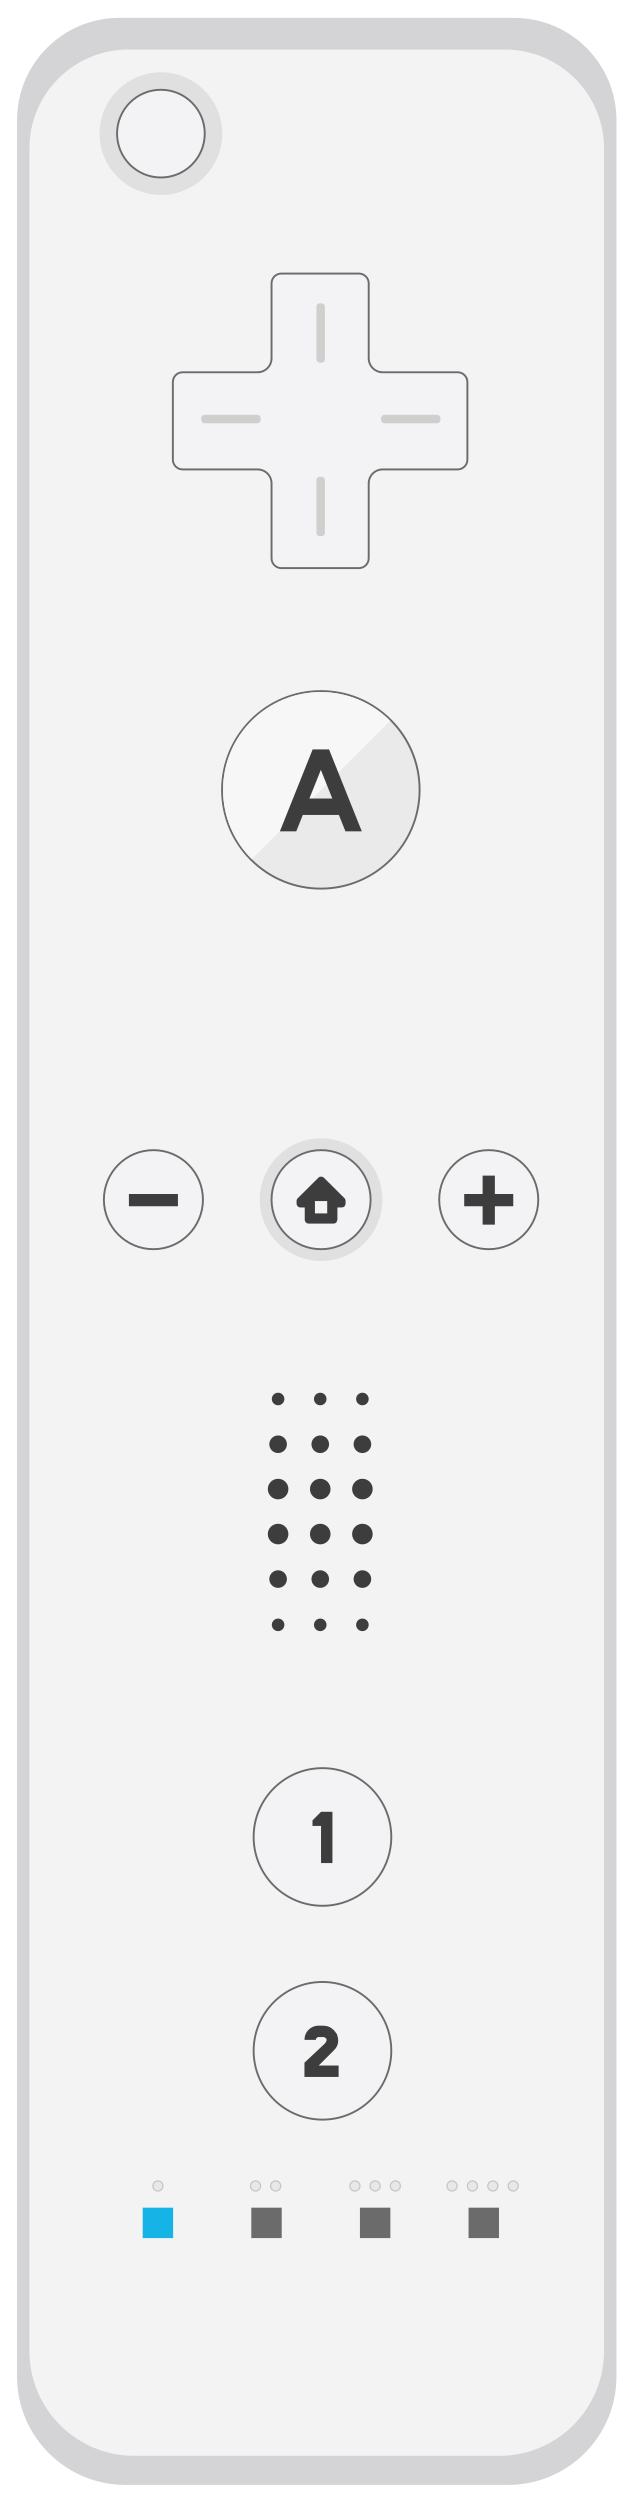
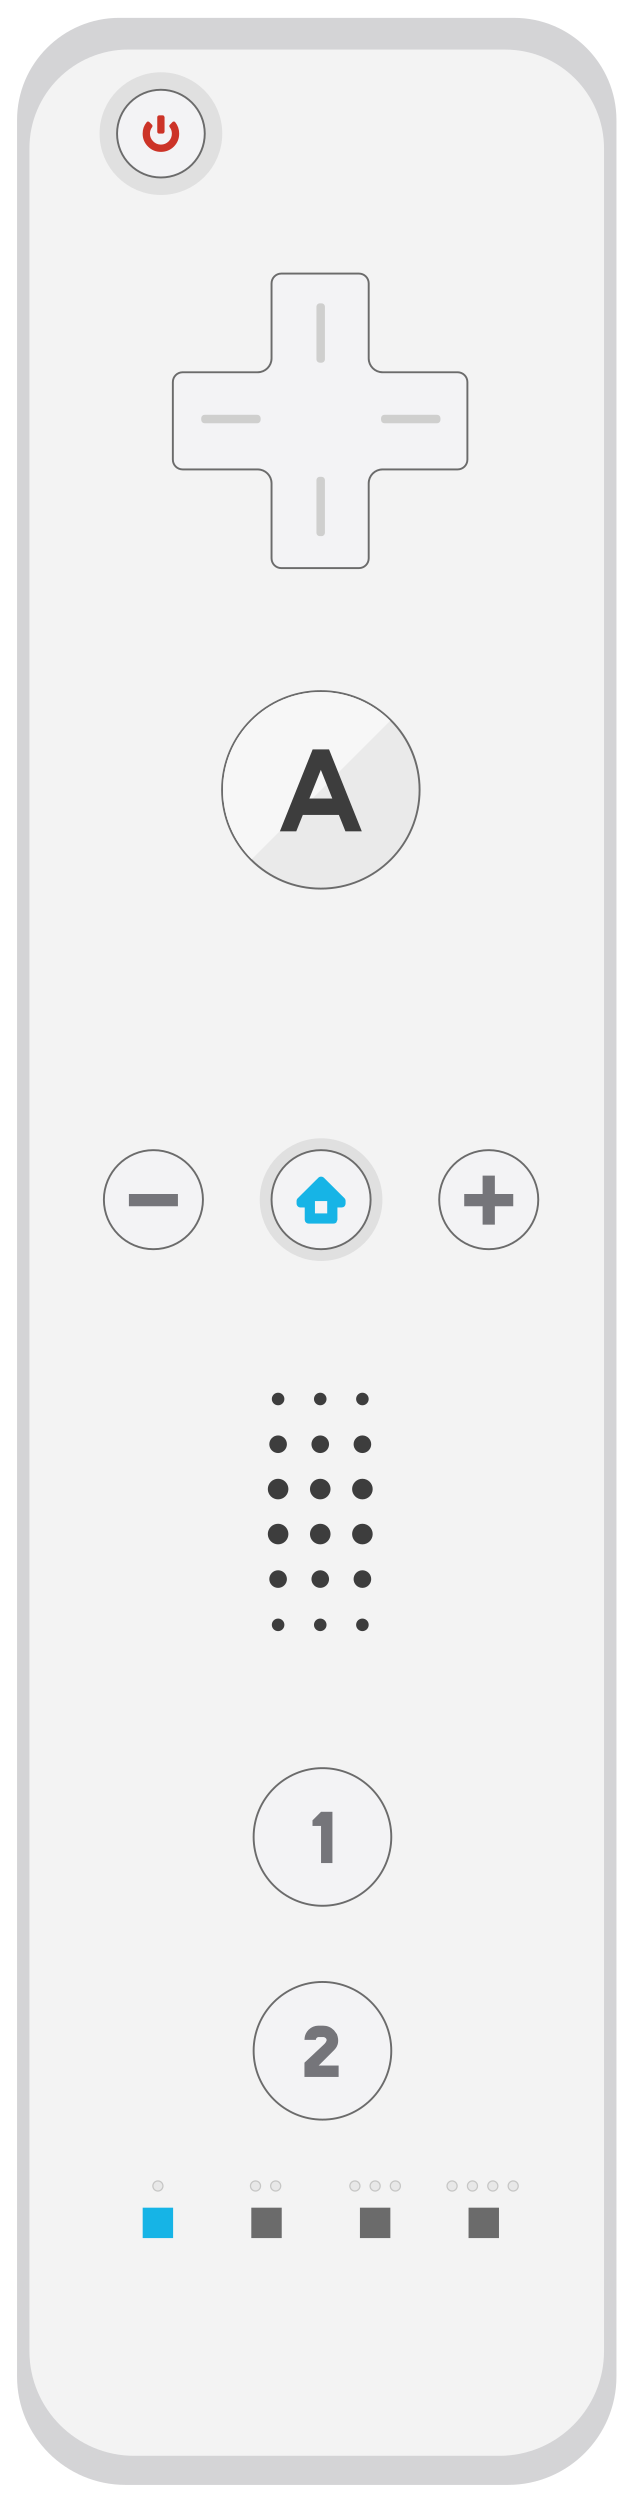
<svg xmlns="http://www.w3.org/2000/svg" id="Layer_2" data-name="Layer 2" viewBox="376 13 246 974">
  <defs>
    <style>
      .cls-1 {
        fill: #eaeaea;
      }

      .cls-2 {
        fill: #f3f3f5;
      }

      .cls-3 {
        fill: #d4d4d6;
      }

      .cls-4 {
        fill: #cfcfce;
      }

      .cls-5 {
        fill: #3d3d3d;
      }

      .cls-6 {
        fill: #16b4e6;
      }

      .cls-7 {
        fill: #e8e8e8;
        stroke: #c6c6c5;
        stroke-miterlimit: 10;
        stroke-width: .5px;
      }

      .cls-8 {
        fill: #f7f7f7;
      }

      .cls-9 {
        fill: #6b6b6b;
      }

      .cls-10 {
        fill: #f3f3f3;
      }

      .cls-11 {
        fill: #e0e0e0;
      }
    </style>
  </defs>
  <path class="cls-3" d="M422.5,19.96h153.79c22.01,0,39.88,17.87,39.88,39.88v879.06c0,23.3-18.92,42.22-42.22,42.22h-149.09c-23.3,0-42.22-18.92-42.22-42.22V59.83c0-22.01,17.87-39.88,39.88-39.88Z" />
  <path class="cls-10" d="M426.02,32.31h146.75c21.28,0,38.56,17.28,38.56,38.56v858.09c0,22.53-18.29,40.83-40.83,40.83h-142.21c-22.53,0-40.83-18.29-40.83-40.83V70.86c0-21.28,17.28-38.56,38.56-38.56Z" />
  <circle class="cls-11" cx="438.69" cy="65.06" r="23.9" />
  <g>
    <path class="cls-2" d="M438.69,82.14c-9.42,0-17.08-7.66-17.08-17.08s7.66-17.08,17.08-17.08,17.08,7.66,17.08,17.08-7.66,17.08-17.08,17.08Z" />
    <path class="cls-9" d="M438.69,48.35c9.23,0,16.71,7.48,16.71,16.71s-7.48,16.71-16.71,16.71-16.71-7.48-16.71-16.71,7.48-16.71,16.71-16.71M438.69,47.6c-9.63,0-17.46,7.83-17.46,17.46s7.83,17.46,17.46,17.46,17.46-7.83,17.46-17.46-7.83-17.46-17.46-17.46h0Z" />
  </g>
  <g>
    <path class="cls-2" d="M485.61,234.35c-2.1,0-3.81-1.71-3.81-3.81v-29.23c0-2.99-2.43-5.42-5.42-5.42h-29.23c-2.1,0-3.81-1.71-3.81-3.81v-30.24c0-2.1,1.71-3.81,3.81-3.81h29.23c2.99,0,5.42-2.43,5.42-5.42v-29.23c0-2.1,1.71-3.81,3.81-3.81h30.24c2.1,0,3.81,1.71,3.81,3.81v29.23c0,2.99,2.43,5.42,5.42,5.42h29.23c2.1,0,3.81,1.71,3.81,3.81v30.24c0,2.1-1.71,3.81-3.81,3.81h-29.23c-2.99,0-5.42,2.43-5.42,5.42v29.23c0,2.1-1.71,3.81-3.81,3.81h-30.24Z" />
    <path class="cls-9" d="M515.84,119.96c1.9,0,3.43,1.54,3.43,3.43v29.23c0,3.2,2.59,5.79,5.79,5.79h29.23c1.9,0,3.43,1.54,3.43,3.43v30.24c0,1.9-1.54,3.43-3.43,3.43h-29.23c-3.2,0-5.79,2.59-5.79,5.79v29.23c0,1.9-1.54,3.43-3.43,3.43h-30.24c-1.9,0-3.43-1.54-3.43-3.43v-29.23c0-3.2-2.59-5.79-5.79-5.79h-29.23c-1.9,0-3.43-1.54-3.43-3.43v-30.24c0-1.9,1.54-3.43,3.43-3.43h29.23c3.2,0,5.79-2.59,5.79-5.79v-29.23c0-1.9,1.54-3.43,3.43-3.43h30.24M515.84,119.21h-30.24c-2.31,0-4.18,1.88-4.18,4.18v29.23c0,2.78-2.26,5.04-5.04,5.04h-29.23c-2.31,0-4.18,1.88-4.18,4.18v30.24c0,2.31,1.88,4.18,4.18,4.18h29.23c2.78,0,5.04,2.26,5.04,5.04v29.23c0,2.31,1.88,4.18,4.18,4.18h30.24c2.31,0,4.18-1.88,4.18-4.18v-29.23c0-2.78,2.26-5.04,5.04-5.04h29.23c2.31,0,4.18-1.88,4.18-4.18v-30.24c0-2.31-1.88-4.18-4.18-4.18h-29.23c-2.78,0-5.04-2.26-5.04-5.04v-29.23c0-2.31-1.88-4.18-4.18-4.18h0Z" />
  </g>
  <g>
    <path class="cls-1" d="M501,359.21c-10.23,0-19.88-3.98-27.15-11.22-7.3-7.28-11.32-16.96-11.32-27.26,0-21.22,17.26-38.48,38.48-38.48,10.31,0,19.99,4.02,27.26,11.33,7.23,7.24,11.22,16.88,11.22,27.14,0,21.22-17.26,38.48-38.47,38.48Z" />
    <path class="cls-9" d="M501,282.63c10.55,0,20.1,4.29,26.99,11.22,6.87,6.88,11.11,16.39,11.11,26.88,0,21.04-17.06,38.1-38.1,38.1-10.49,0-19.99-4.25-26.89-11.11-6.92-6.9-11.21-16.44-11.21-26.99,0-21.04,17.06-38.1,38.1-38.1M501,281.88c-21.42,0-38.85,17.43-38.85,38.85,0,10.4,4.06,20.17,11.43,27.52,7.35,7.31,17.09,11.33,27.42,11.33,21.42,0,38.85-17.43,38.85-38.85,0-10.36-4.02-20.09-11.33-27.41-7.33-7.38-17.11-11.44-27.52-11.44h0Z" />
  </g>
  <path class="cls-8" d="M527.99,293.85l-53.88,53.87c-6.92-6.9-11.21-16.44-11.21-26.99,0-21.04,17.06-38.1,38.1-38.1,10.55,0,20.1,4.29,26.99,11.22Z" />
  <g>
    <path class="cls-2" d="M501.63,755.5c-14.79,0-26.82-12.03-26.82-26.82s12.03-26.82,26.82-26.82,26.82,12.03,26.82,26.82-12.03,26.82-26.82,26.82Z" />
    <path class="cls-9" d="M501.63,702.24c14.6,0,26.44,11.84,26.44,26.44s-11.84,26.44-26.44,26.44-26.44-11.84-26.44-26.44,11.84-26.44,26.44-26.44M501.63,701.49c-14.99,0-27.19,12.2-27.19,27.19s12.2,27.19,27.19,27.19,27.19-12.2,27.19-27.19-12.2-27.19-27.19-27.19h0Z" />
  </g>
  <circle class="cls-7" cx="437.52" cy="864.66" r="1.96" />
  <circle class="cls-7" cx="475.54" cy="864.66" r="1.96" />
  <circle class="cls-11" cx="501.09" cy="480.38" r="23.9" />
  <circle class="cls-7" cx="483.4" cy="864.66" r="1.96" />
  <circle class="cls-7" cx="514.27" cy="864.66" r="1.96" />
  <circle class="cls-7" cx="522.15" cy="864.66" r="1.96" />
  <circle class="cls-7" cx="530.03" cy="864.66" r="1.96" />
  <circle class="cls-7" cx="552.13" cy="864.66" r="1.96" />
  <circle class="cls-7" cx="560.07" cy="864.66" r="1.96" />
  <circle class="cls-7" cx="568" cy="864.66" r="1.96" />
  <circle class="cls-7" cx="575.94" cy="864.66" r="1.96" />
  <rect class="cls-6" x="431.59" y="873.11" width="11.85" height="11.85" />
  <rect class="cls-9" x="473.91" y="873.11" width="11.85" height="11.85" />
  <rect class="cls-9" x="516.23" y="873.11" width="11.85" height="11.85" />
  <rect class="cls-9" x="558.55" y="873.11" width="11.85" height="11.85" />
  <circle class="cls-5" cx="484.35" cy="593.14" r="4.01" />
  <circle class="cls-5" cx="500.77" cy="593.14" r="4.01" />
  <circle class="cls-5" cx="517.19" cy="593.14" r="4.01" />
  <circle class="cls-5" cx="484.35" cy="610.67" r="4.01" />
  <circle class="cls-5" cx="500.77" cy="610.67" r="4.01" />
  <circle class="cls-5" cx="517.19" cy="610.67" r="4.01" />
  <circle class="cls-5" cx="484.35" cy="628.21" r="3.43" />
  <circle class="cls-5" cx="484.35" cy="646.04" r="2.45" />
  <circle class="cls-5" cx="500.77" cy="646.04" r="2.45" />
  <circle class="cls-5" cx="517.19" cy="646.04" r="2.45" />
  <circle class="cls-5" cx="484.35" cy="558.05" r="2.45" />
  <circle class="cls-5" cx="500.77" cy="558.05" r="2.45" />
  <circle class="cls-5" cx="517.19" cy="558.05" r="2.45" />
  <circle class="cls-5" cx="500.77" cy="628.21" r="3.43" />
  <circle class="cls-5" cx="517.19" cy="628.21" r="3.43" />
  <circle class="cls-5" cx="484.35" cy="575.68" r="3.43" />
  <circle class="cls-5" cx="500.77" cy="575.68" r="3.43" />
  <circle class="cls-5" cx="517.19" cy="575.68" r="3.43" />
  <g>
    <path class="cls-2" d="M435.77,499.67c-10.64,0-19.29-8.65-19.29-19.29s8.65-19.29,19.29-19.29,19.29,8.65,19.29,19.29-8.65,19.29-19.29,19.29Z" />
    <path class="cls-9" d="M435.77,461.47c10.45,0,18.92,8.47,18.92,18.92s-8.47,18.92-18.92,18.92-18.92-8.47-18.92-18.92,8.47-18.92,18.92-18.92M435.77,460.72c-10.84,0-19.67,8.82-19.67,19.67s8.82,19.67,19.67,19.67,19.67-8.82,19.67-19.67-8.82-19.67-19.67-19.67h0Z" />
  </g>
  <g>
    <path class="cls-2" d="M566.41,499.67c-10.64,0-19.29-8.65-19.29-19.29s8.65-19.29,19.29-19.29,19.29,8.65,19.29,19.29-8.65,19.29-19.29,19.29Z" />
    <path class="cls-9" d="M566.41,461.47c10.45,0,18.92,8.47,18.92,18.92s-8.47,18.92-18.92,18.92-18.92-8.47-18.92-18.92,8.47-18.92,18.92-18.92M566.41,460.72c-10.84,0-19.67,8.82-19.67,19.67s8.82,19.67,19.67,19.67,19.67-8.82,19.67-19.67-8.82-19.67-19.67-19.67h0Z" />
  </g>
  <g>
    <path class="cls-2" d="M501.09,499.67c-10.64,0-19.29-8.65-19.29-19.29s8.65-19.29,19.29-19.29,19.29,8.65,19.29,19.29-8.65,19.29-19.29,19.29Z" />
    <path class="cls-9" d="M501.09,461.47c10.45,0,18.92,8.47,18.92,18.92s-8.47,18.92-18.92,18.92-18.92-8.47-18.92-18.92,8.47-18.92,18.92-18.92M501.09,460.72c-10.84,0-19.67,8.82-19.67,19.67s8.82,19.67,19.67,19.67,19.67-8.82,19.67-19.67-8.82-19.67-19.67-19.67h0Z" />
  </g>
  <g>
    <path class="cls-2" d="M501.63,838.81c-14.79,0-26.82-12.03-26.82-26.82s12.03-26.82,26.82-26.82,26.82,12.03,26.82,26.82-12.03,26.82-26.82,26.82Z" />
    <path class="cls-9" d="M501.63,785.55c14.6,0,26.44,11.84,26.44,26.44s-11.84,26.44-26.44,26.44-26.44-11.84-26.44-26.44,11.84-26.44,26.44-26.44M501.63,784.8c-14.99,0-27.19,12.2-27.19,27.19s12.2,27.19,27.19,27.19,27.19-12.2,27.19-27.19-12.2-27.19-27.19-27.19h0Z" />
  </g>
  <g>
    <rect class="cls-4" x="499.28" y="131.17" width="3.31" height="23.14" rx="1.32" ry="1.32" />
    <rect class="cls-4" x="499.28" y="198.75" width="3.31" height="23.14" rx="1.32" ry="1.32" />
    <rect class="cls-4" x="534.38" y="164.69" width="3.31" height="23.14" rx="1.32" ry="1.32" transform="translate(359.77 712.29) rotate(-90)" />
    <rect class="cls-4" x="464.32" y="164.69" width="3.31" height="23.14" rx="1.32" ry="1.32" transform="translate(289.71 642.23) rotate(-90)" />
  </g>
+   <g transform="translate(438.69 65.06) scale(0.711667) translate(-32 -32)">
+     <path fill="#cc3327" d="M27.2 28.45 L27.45 27.8 27.15 27.15 25.65 25.65 25.2 25.4 24.65 25.4 24.2 25.75 Q22 28.4 22 32 22 36.15 24.95 39.1 27.85 42 32 42 36.15 42 39.1 39.1 42 36.15 42 32 42 28.45 39.85 25.75 L39.4 25.4 38.85 25.4 Q38.55 25.45 38.35 25.65 L36.9 27.15 Q36.6 27.4 36.6 27.8 36.55 28.15 36.8 28.45 38 30 38 32 38 34.45 36.25 36.25 34.45 38 32 38 29.55 38 27.8 36.25 26 34.45 26 32 26 30 27.2 28.45 M31 22 Q30.6 22 30.3 22.3 30 22.6 30 23 L30 31 Q30 31.4 30.3 31.7 30.6 32 31 32 L33 32 33.7 31.7 34 31 34 23 33.7 22.3 Q33.4 22 33 22 L31 22" />
+   </g>
  <g transform="translate(501 320.92) scale(1.595417) translate(-32 -32)">
    <path fill="#3d3d3d" d="M38 42 L42 42 34 22 30 22 22 42 26 42 27.6 38 36.4 38 38 42 M32 27 L34.8 34 29.2 34 32 27" />
  </g>
  <g transform="translate(435.77 480.57) scale(0.795833) translate(-32 -32)">
-     <path fill="#3d3d3d" d="M20 29 L20 35 44 35 44 29 20 29" />
+     <path fill="#75757a" d="M20 29 L20 35 44 35 44 29 20 29" />
  </g>
  <g transform="translate(501.09 480.57) scale(0.795833) translate(-32 -31.5)">
-     <path fill="#3d3d3d" d="M20.6 30.55 Q20 31.1 20 31.95 L20 33.15 Q20 33.95 20.6 34.55 21.15 35.1 22 35.1 L24 35.1 24 41.05 24 41.15 Q24.05 41.95 24.6 42.5 25.15 43 26 43 L38 43 Q38.85 43 39.45 42.5 L40 41.15 40 41.05 40 35.1 42 35.1 Q42.85 35.1 43.45 34.55 44 33.95 44 33.15 L44 31.95 Q44 31.1 43.45 30.55 L33.45 20.6 Q32.85 20 32 20 31.15 20 30.6 20.6 L20.6 30.55 M29 38 L29 31.95 35 31.95 35 38 29 38" />
+     <path fill="#16b4e6" d="M20.6 30.55 Q20 31.1 20 31.95 L20 33.15 Q20 33.95 20.6 34.55 21.15 35.1 22 35.1 L24 35.1 24 41.05 24 41.15 Q24.05 41.95 24.6 42.5 25.15 43 26 43 L38 43 Q38.85 43 39.45 42.5 L40 41.15 40 41.05 40 35.1 42 35.1 Q42.85 35.1 43.45 34.55 44 33.95 44 33.15 L44 31.95 Q44 31.1 43.45 30.55 L33.45 20.6 Q32.85 20 32 20 31.15 20 30.6 20.6 L20.6 30.55 M29 38 L29 31.95 35 31.95 35 38 29 38" />
  </g>
  <g transform="translate(566.41 480.57) scale(0.795833) translate(-32 -32)">
-     <path fill="#3d3d3d" d="M29 20 L29 29 20 29 20 35 29 35 29 44 35 44 35 35 44 35 44 29 35 29 35 20 29 20" />
+     <path fill="#75757a" d="M29 20 L29 29 20 29 20 35 29 35 29 44 35 44 35 35 44 35 44 29 35 29 35 20 29 20" />
  </g>
  <g transform="translate(501.63 728.87) scale(1.109583) translate(-31.5 -32)">
-     <path fill="#3d3d3d" d="M35 23 L31 23 28 26 28 27.95 31 27.95 31 32.85 31 32.95 31 41 35 41 35 23" />
+     <path fill="#75757a" d="M35 23 L31 23 28 26 28 27.95 31 27.95 31 32.85 31 32.95 31 41 35 41 35 23" />
  </g>
  <g transform="translate(501.63 812.18) scale(1.109583) translate(-32.325 -32)">
-     <path fill="#3d3d3d" d="M33.5 27.4 Q34.25 28.15 33 29.45 L26 36 26 41 30.85 41 30.95 41 38 41 38 37 31 37 36.45 31.55 Q38.65 29.35 37.4 26 L36.4 24.65 36.35 24.6 Q34.75 23 32.5 23 L30.85 23 Q28.9 23.05 27.5 24.4 L27.4 24.5 Q26.35 25.6 26.1 27 L26 28 30 28 Q30 27.6 30.3 27.3 30.55 27.05 30.85 27 L30.95 27 32.5 27 Q33.1 27 33.5 27.4" />
+     <path fill="#75757a" d="M33.5 27.4 Q34.25 28.15 33 29.45 L26 36 26 41 30.85 41 30.95 41 38 41 38 37 31 37 36.45 31.55 Q38.65 29.35 37.4 26 L36.4 24.65 36.35 24.6 Q34.75 23 32.5 23 L30.85 23 Q28.9 23.05 27.5 24.4 L27.4 24.5 Q26.35 25.6 26.1 27 L26 28 30 28 Q30 27.6 30.3 27.3 30.55 27.05 30.85 27 L30.95 27 32.5 27 Q33.1 27 33.5 27.4" />
  </g>
</svg>
